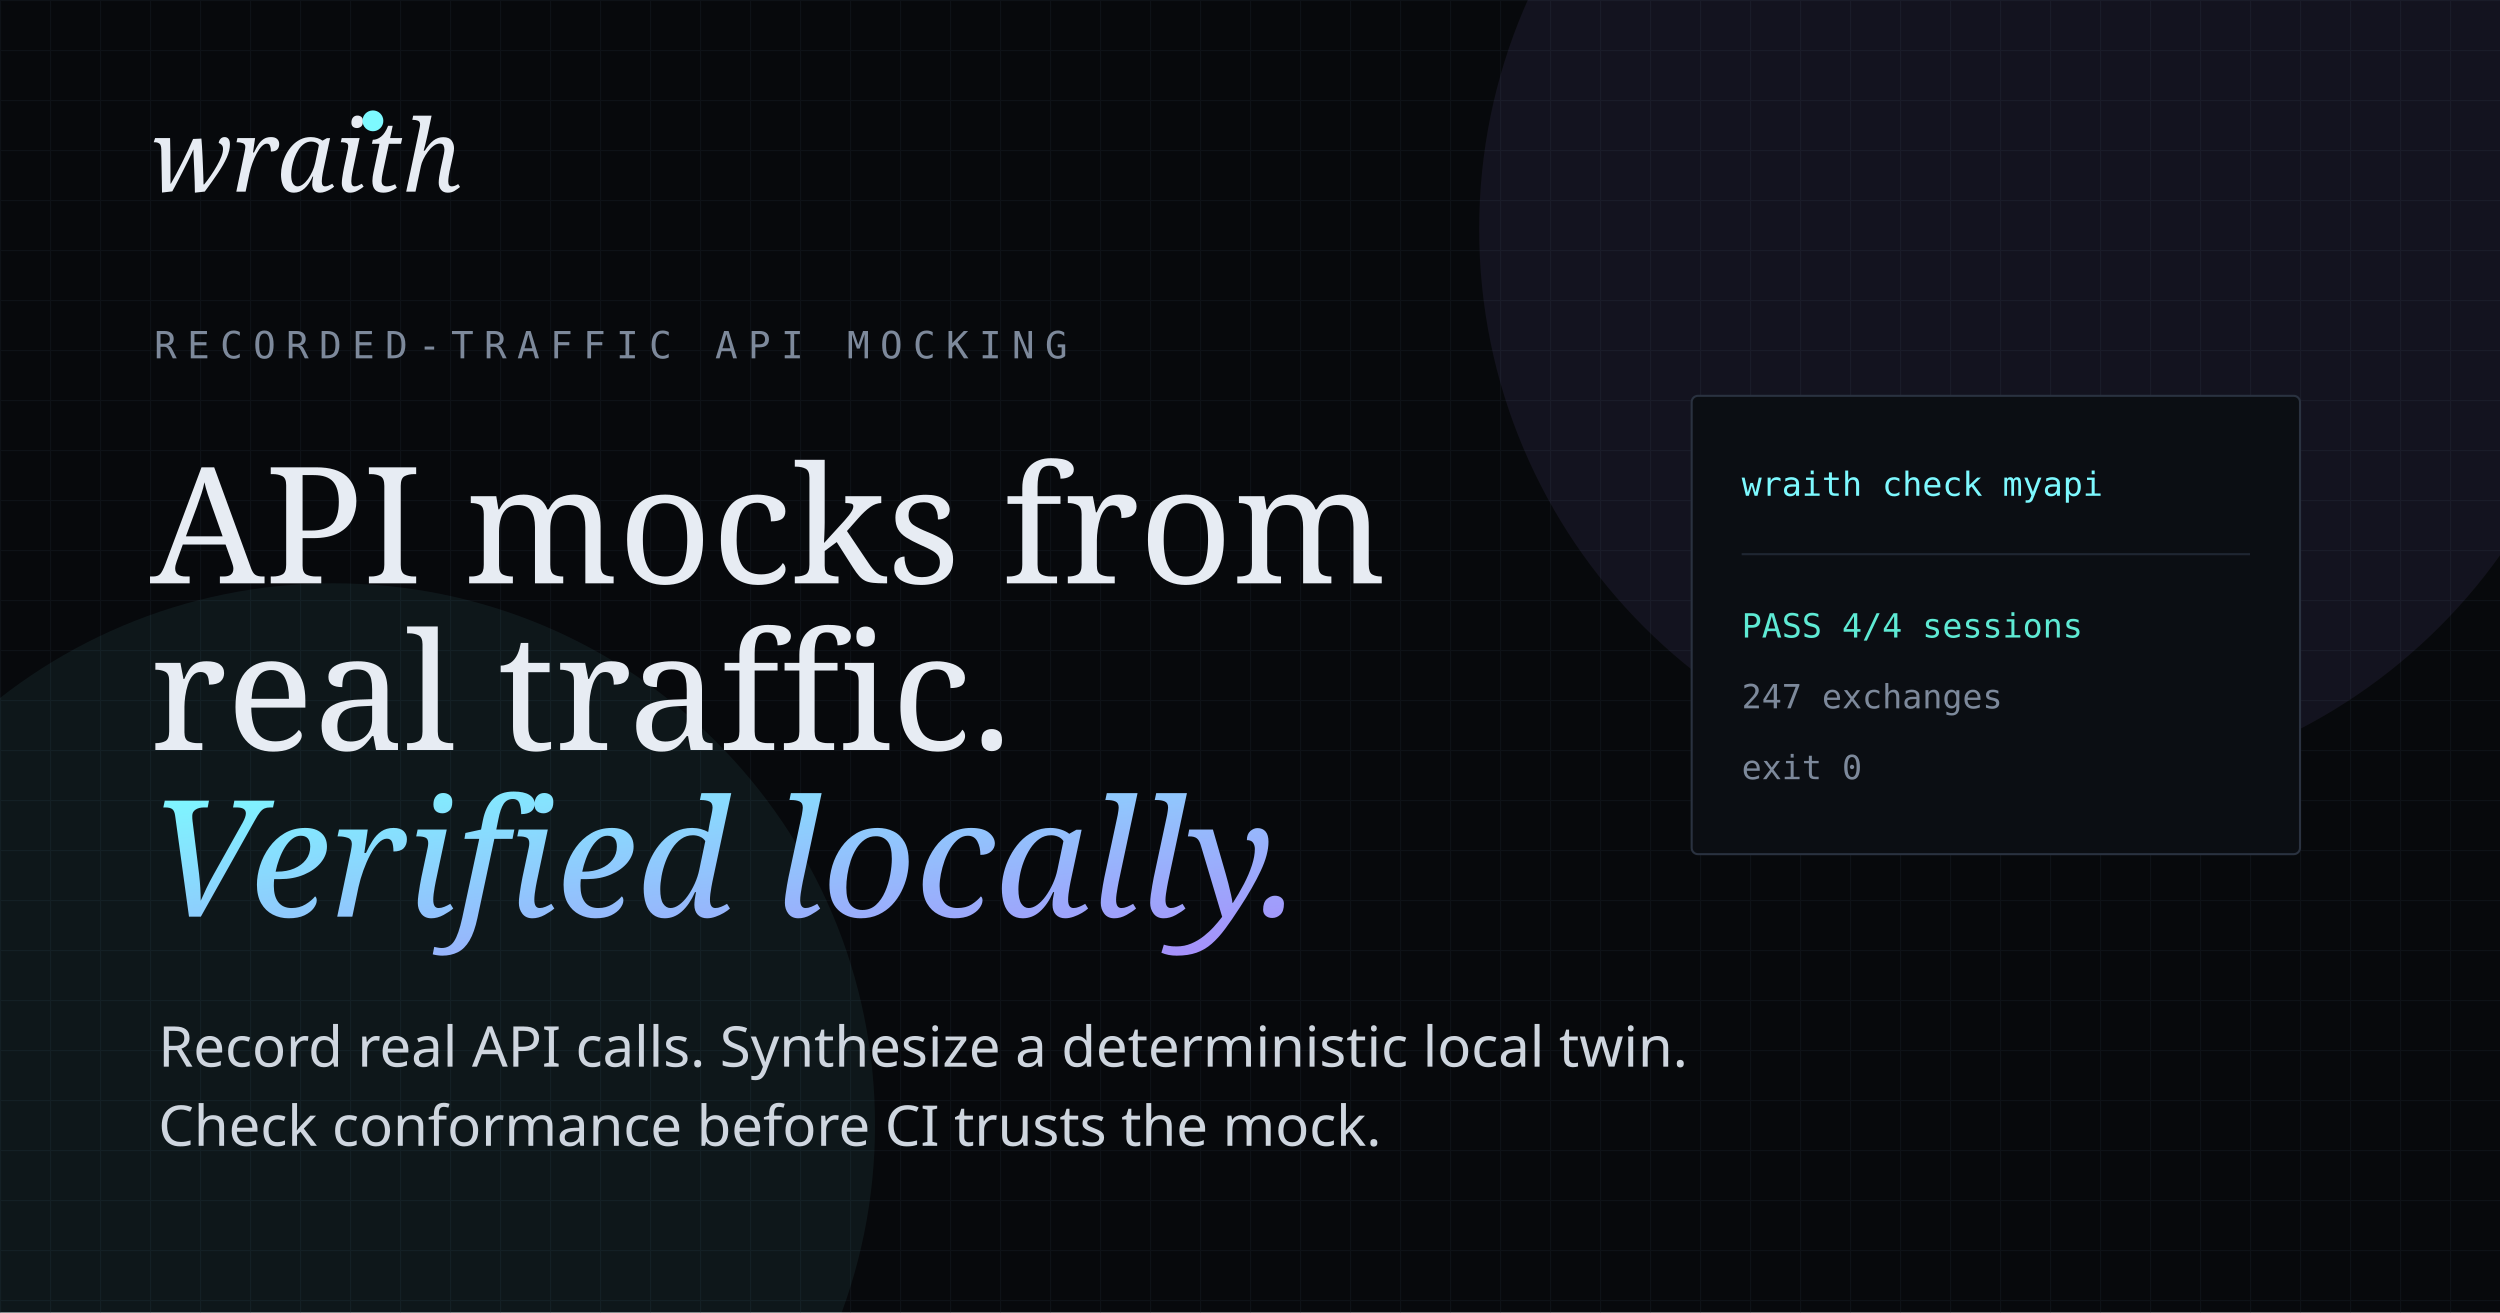
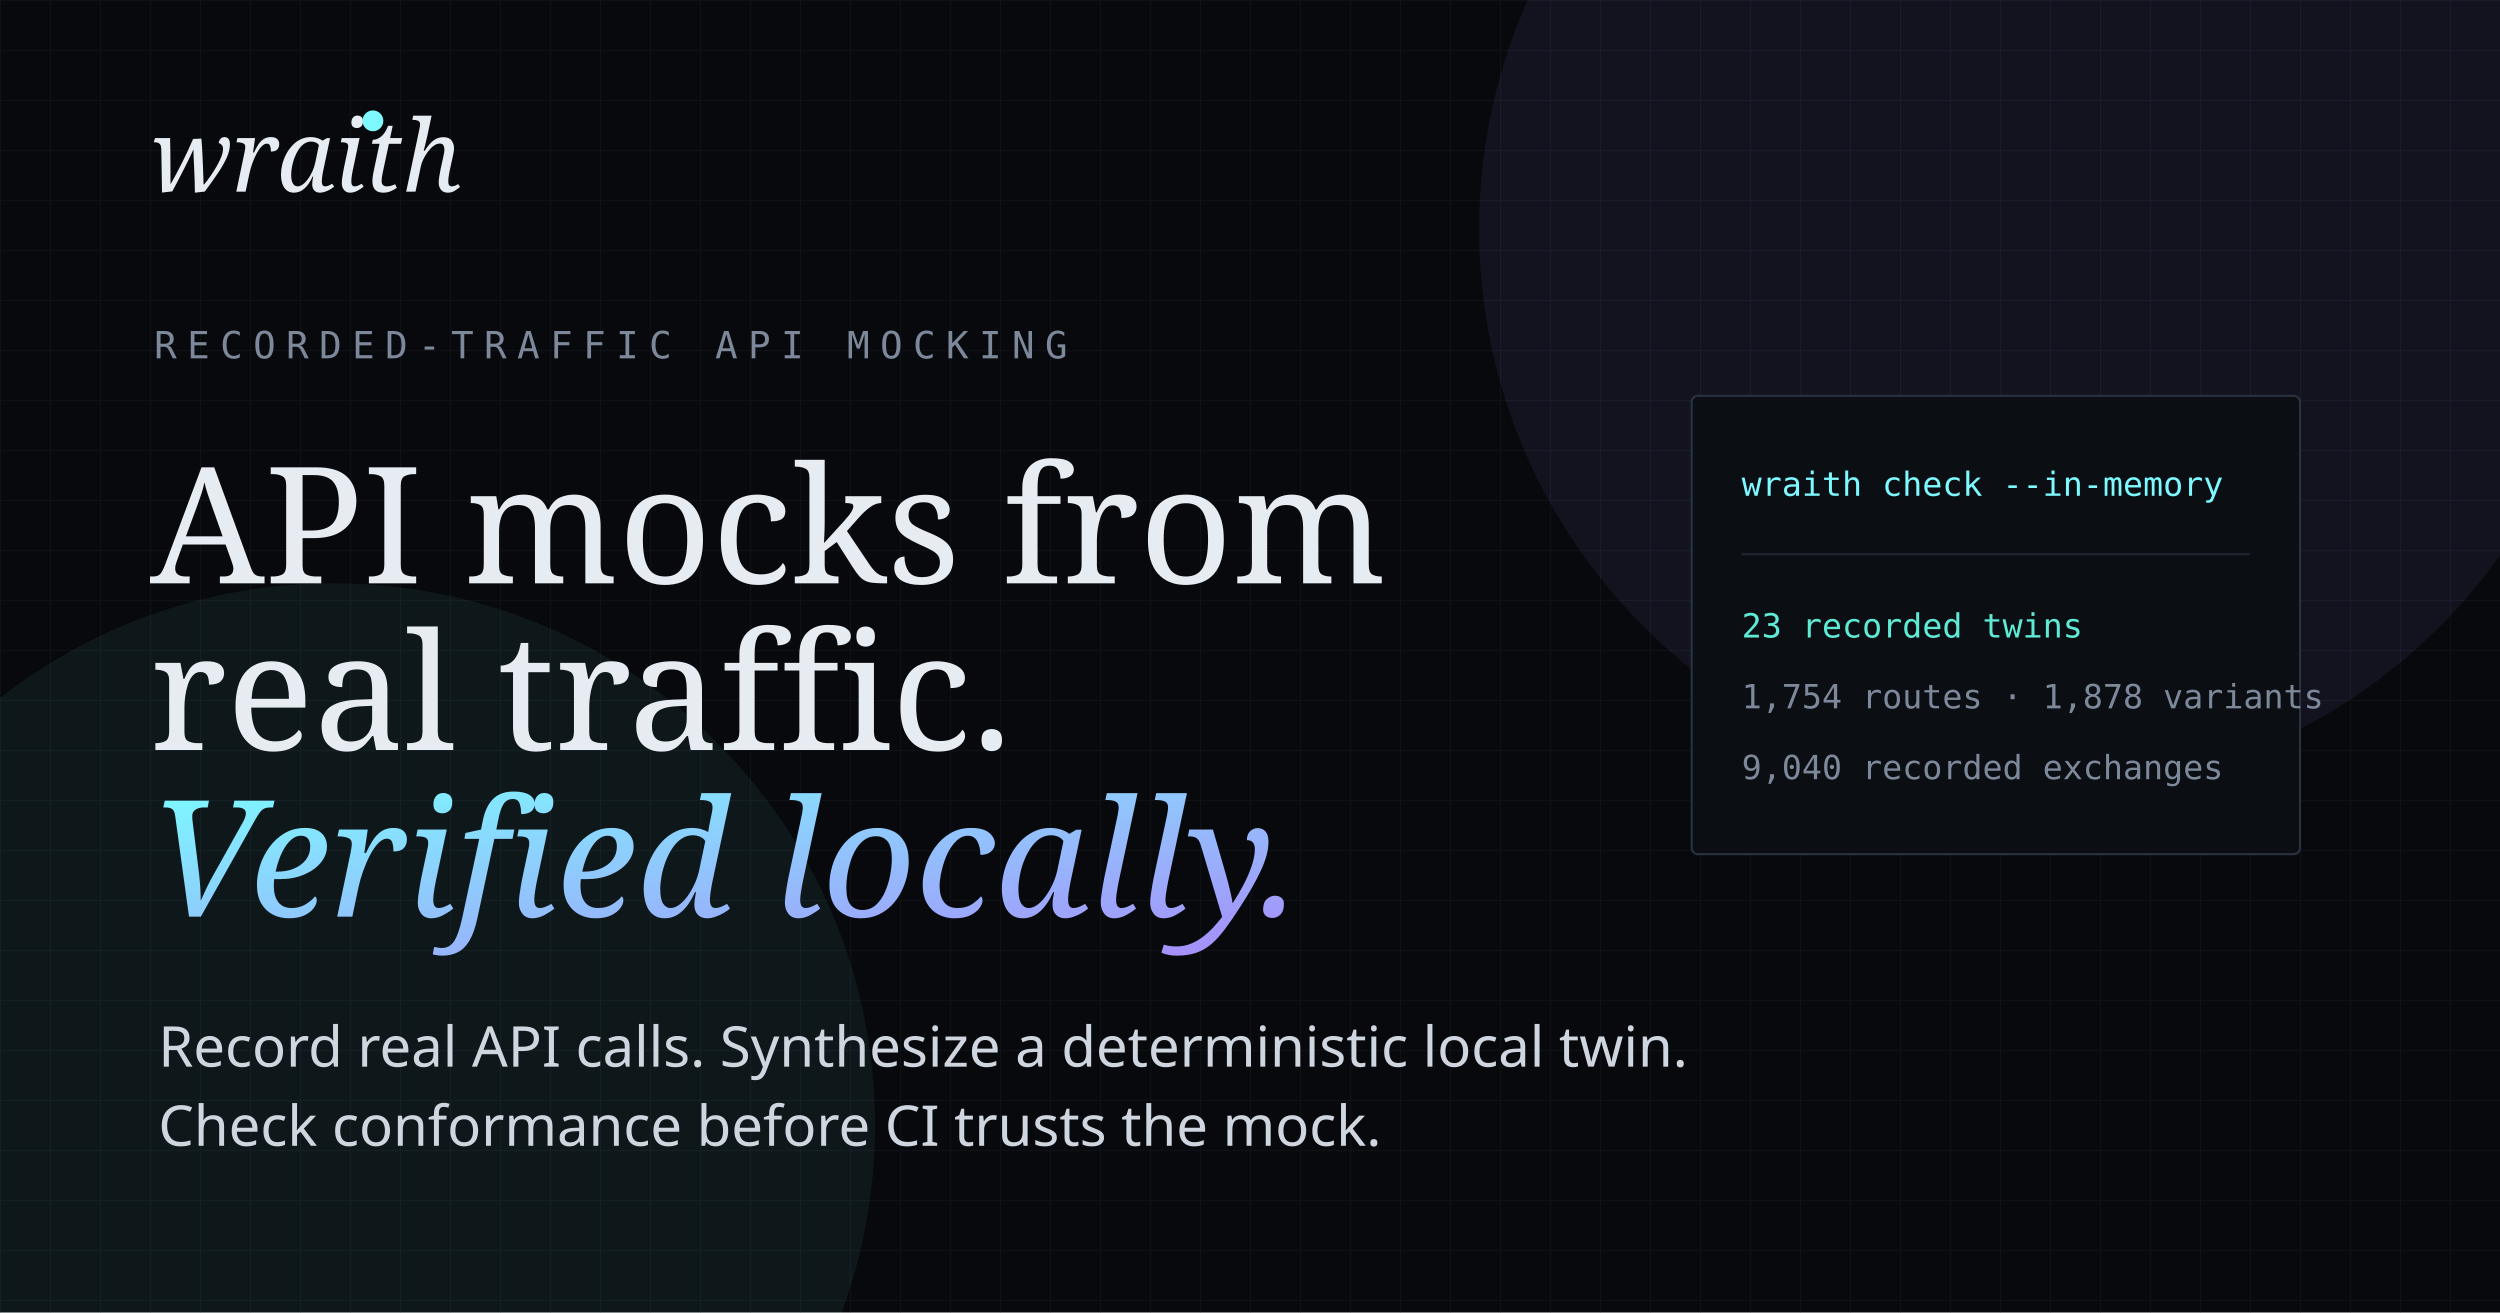
<svg xmlns="http://www.w3.org/2000/svg" width="1200" height="630" viewBox="0 0 1200 630">
  <defs>
    <linearGradient id="ink" x1="0" x2="1" y1="0" y2="1">
      <stop offset="0" stop-color="#7df9ff" />
      <stop offset="1" stop-color="#a78bfa" />
    </linearGradient>
    <pattern id="grid" width="24" height="24" patternUnits="userSpaceOnUse">
      <path d="M24 0H0V24" fill="none" stroke="#1f2632" stroke-width="1" opacity=".55" />
    </pattern>
  </defs>
  <rect width="1200" height="630" fill="#07090c" />
  <rect width="1200" height="630" fill="url(#grid)" opacity=".55" />
  <circle cx="980" cy="110" r="270" fill="#a78bfa" opacity=".08" />
  <circle cx="160" cy="540" r="260" fill="#7df9ff" opacity=".06" />
  <text x="72" y="92" font-family="Georgia, serif" font-size="48" font-style="italic" fill="#e7ecf3">wraith</text>
  <circle cx="179" cy="58" r="5" fill="#7df9ff" />
  <text x="74" y="172" font-family="ui-monospace, SFMono-Regular, Menlo, monospace" font-size="18" letter-spacing="5" fill="#7d899b">RECORDED-TRAFFIC API MOCKING</text>
  <text x="72" y="280" font-family="Georgia, serif" font-size="78" fill="#e7ecf3">API mocks from</text>
  <text x="72" y="360" font-family="Georgia, serif" font-size="78" fill="#e7ecf3">real traffic.</text>
  <text x="72" y="440" font-family="Georgia, serif" font-size="78" fill="url(#ink)" font-style="italic">Verified locally.</text>
  <text x="76" y="512" font-family="Space Grotesk, system-ui, sans-serif" font-size="27" fill="#cfd6df">Record real API calls. Synthesize a deterministic local twin.</text>
  <text x="76" y="550" font-family="Space Grotesk, system-ui, sans-serif" font-size="27" fill="#cfd6df">Check conformance before CI trusts the mock.</text>
  <g transform="translate(812 190)">
    <rect width="292" height="220" rx="3" fill="#0b0e13" stroke="#2a3240" />
-     <text x="24" y="48" font-family="ui-monospace, SFMono-Regular, Menlo, monospace" font-size="16" fill="#7df9ff">wraith check myapi</text>
+     <text x="24" y="48" font-family="ui-monospace, SFMono-Regular, Menlo, monospace" font-size="16" fill="#7df9ff">wraith check --in-memory</text>
    <line x1="24" y1="76" x2="268" y2="76" stroke="#1f2632" />
-     <text x="24" y="116" font-family="ui-monospace, SFMono-Regular, Menlo, monospace" font-size="16" fill="#5eead4">PASS 4/4 sessions</text>
-     <text x="24" y="150" font-family="ui-monospace, SFMono-Regular, Menlo, monospace" font-size="16" fill="#7d899b">247 exchanges</text>
-     <text x="24" y="184" font-family="ui-monospace, SFMono-Regular, Menlo, monospace" font-size="16" fill="#7d899b">exit 0</text>
+     <text x="24" y="116" font-family="ui-monospace, SFMono-Regular, Menlo, monospace" font-size="16" fill="#5eead4">23 recorded twins</text>
+     <text x="24" y="150" font-family="ui-monospace, SFMono-Regular, Menlo, monospace" font-size="16" fill="#7d899b">1,754 routes · 1,878 variants</text>
+     <text x="24" y="184" font-family="ui-monospace, SFMono-Regular, Menlo, monospace" font-size="16" fill="#7d899b">9,040 recorded exchanges</text>
  </g>
</svg>
